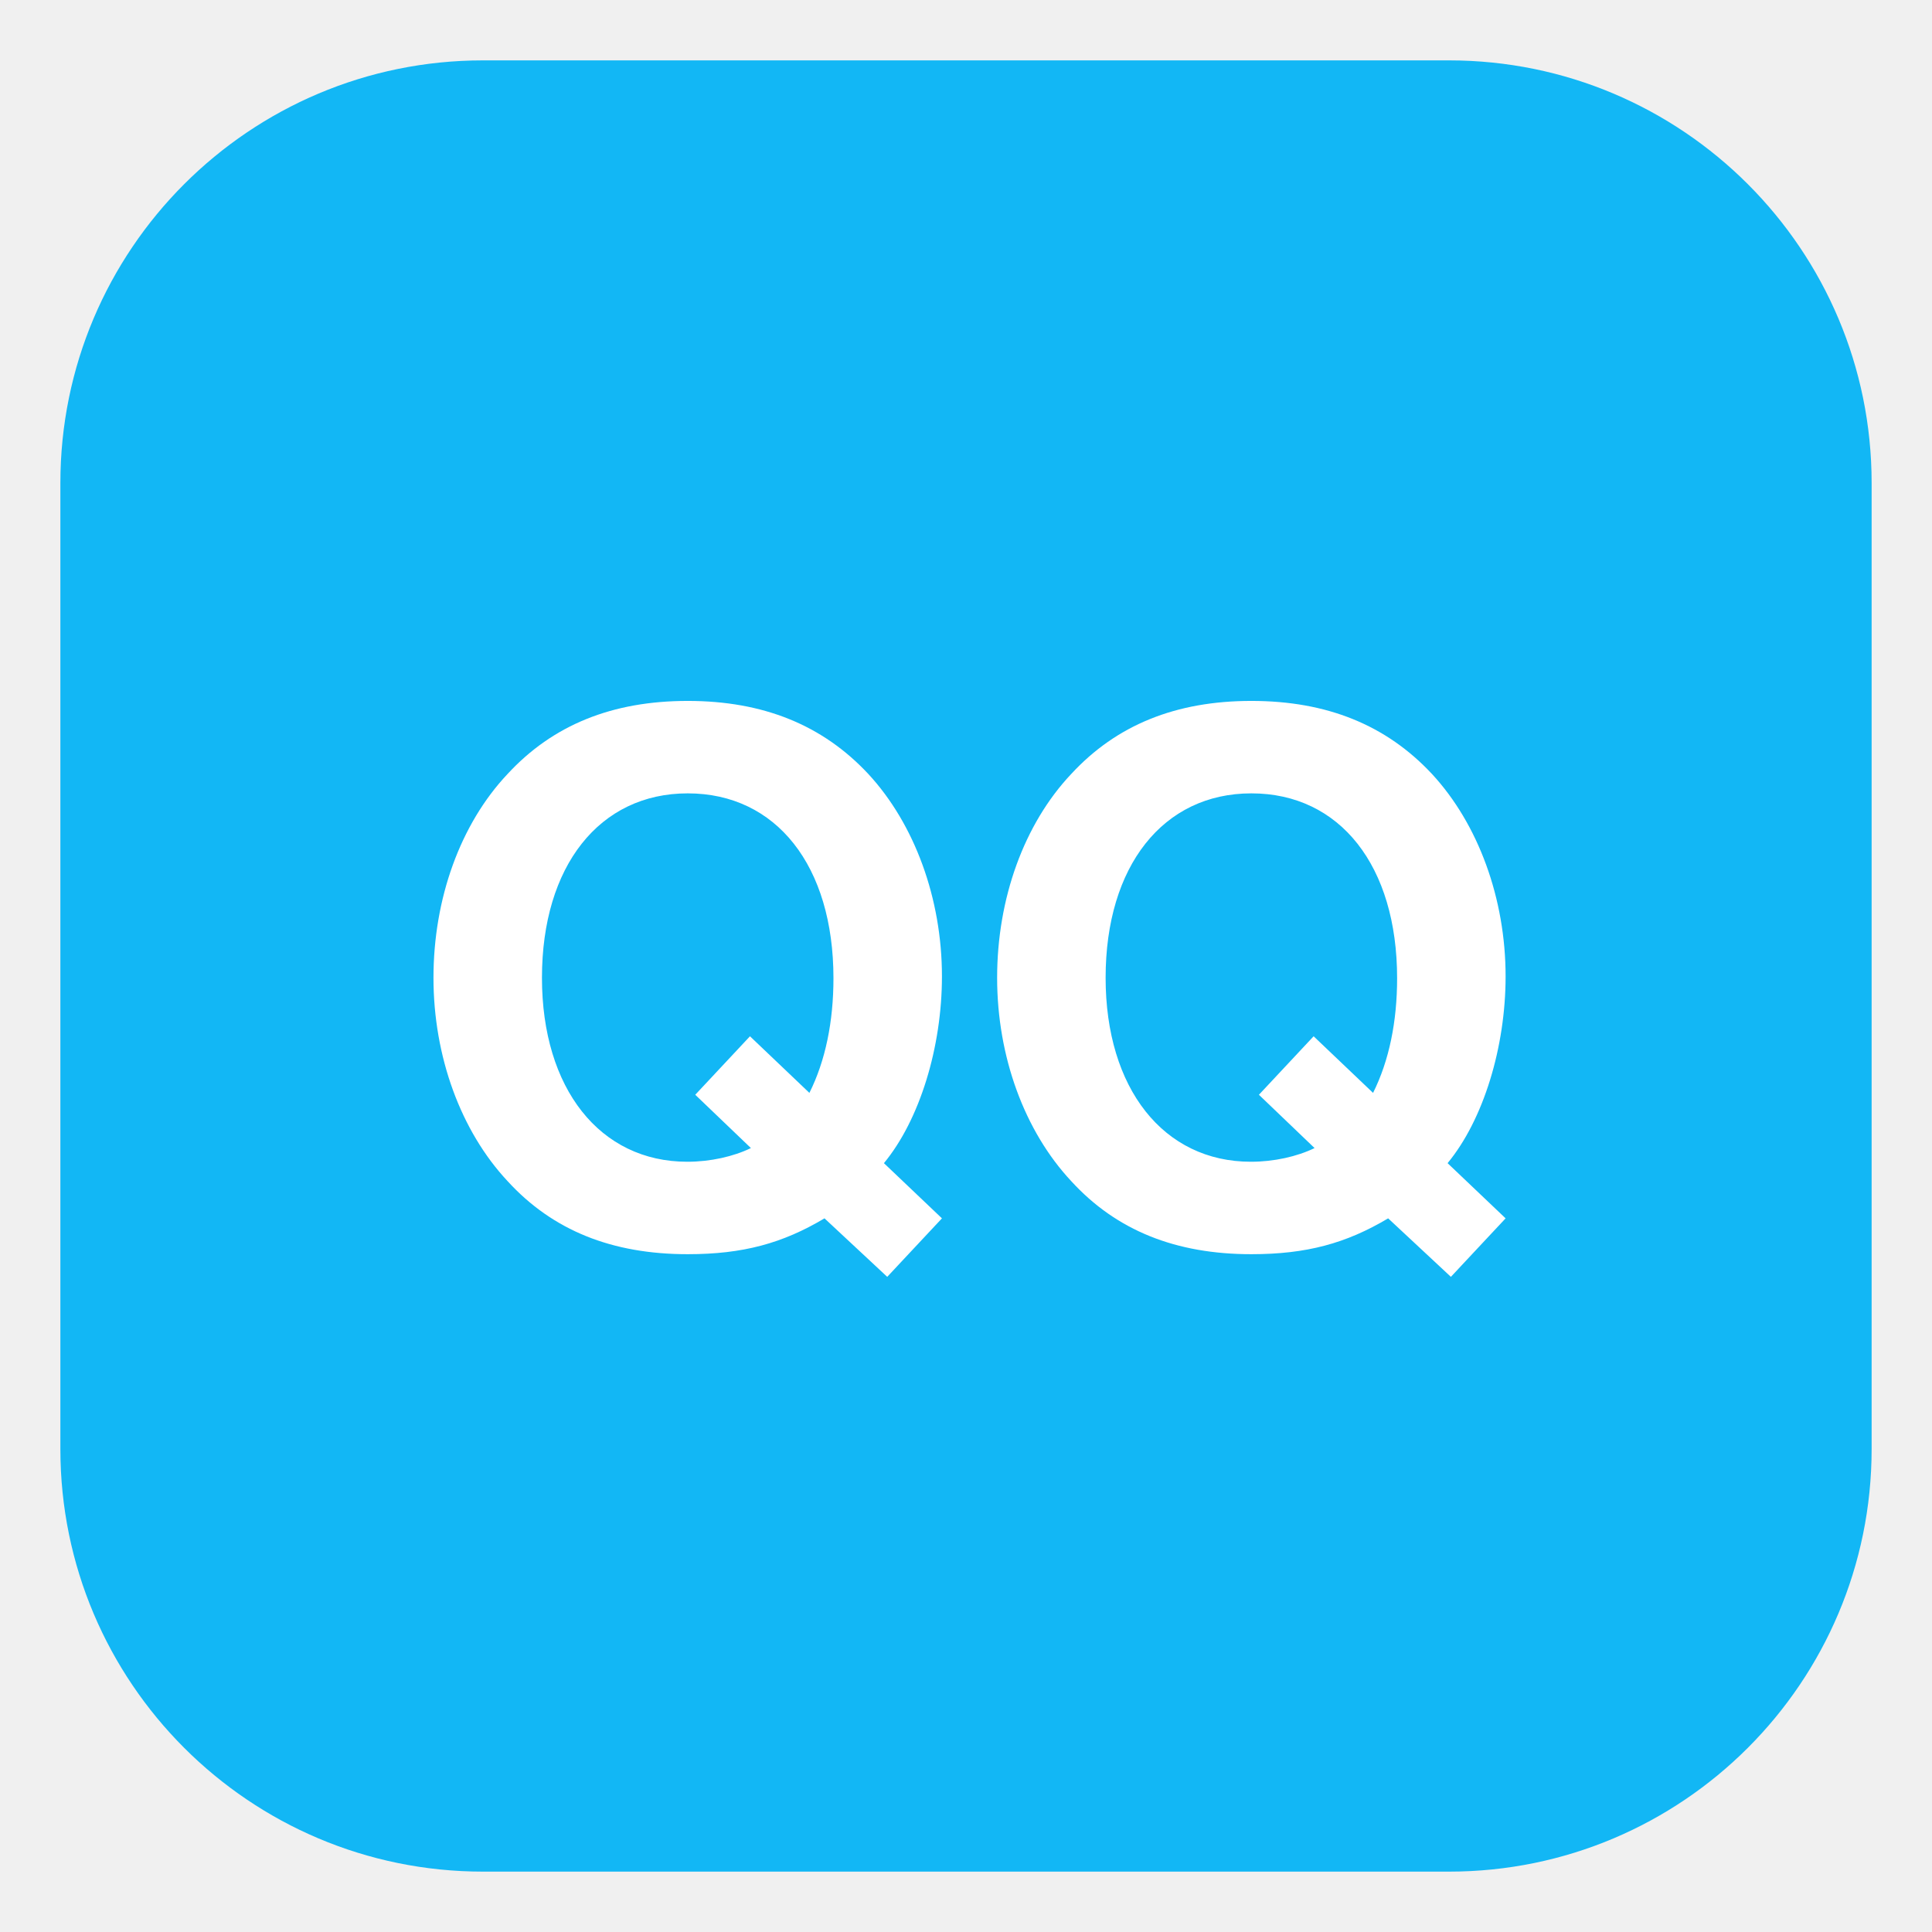
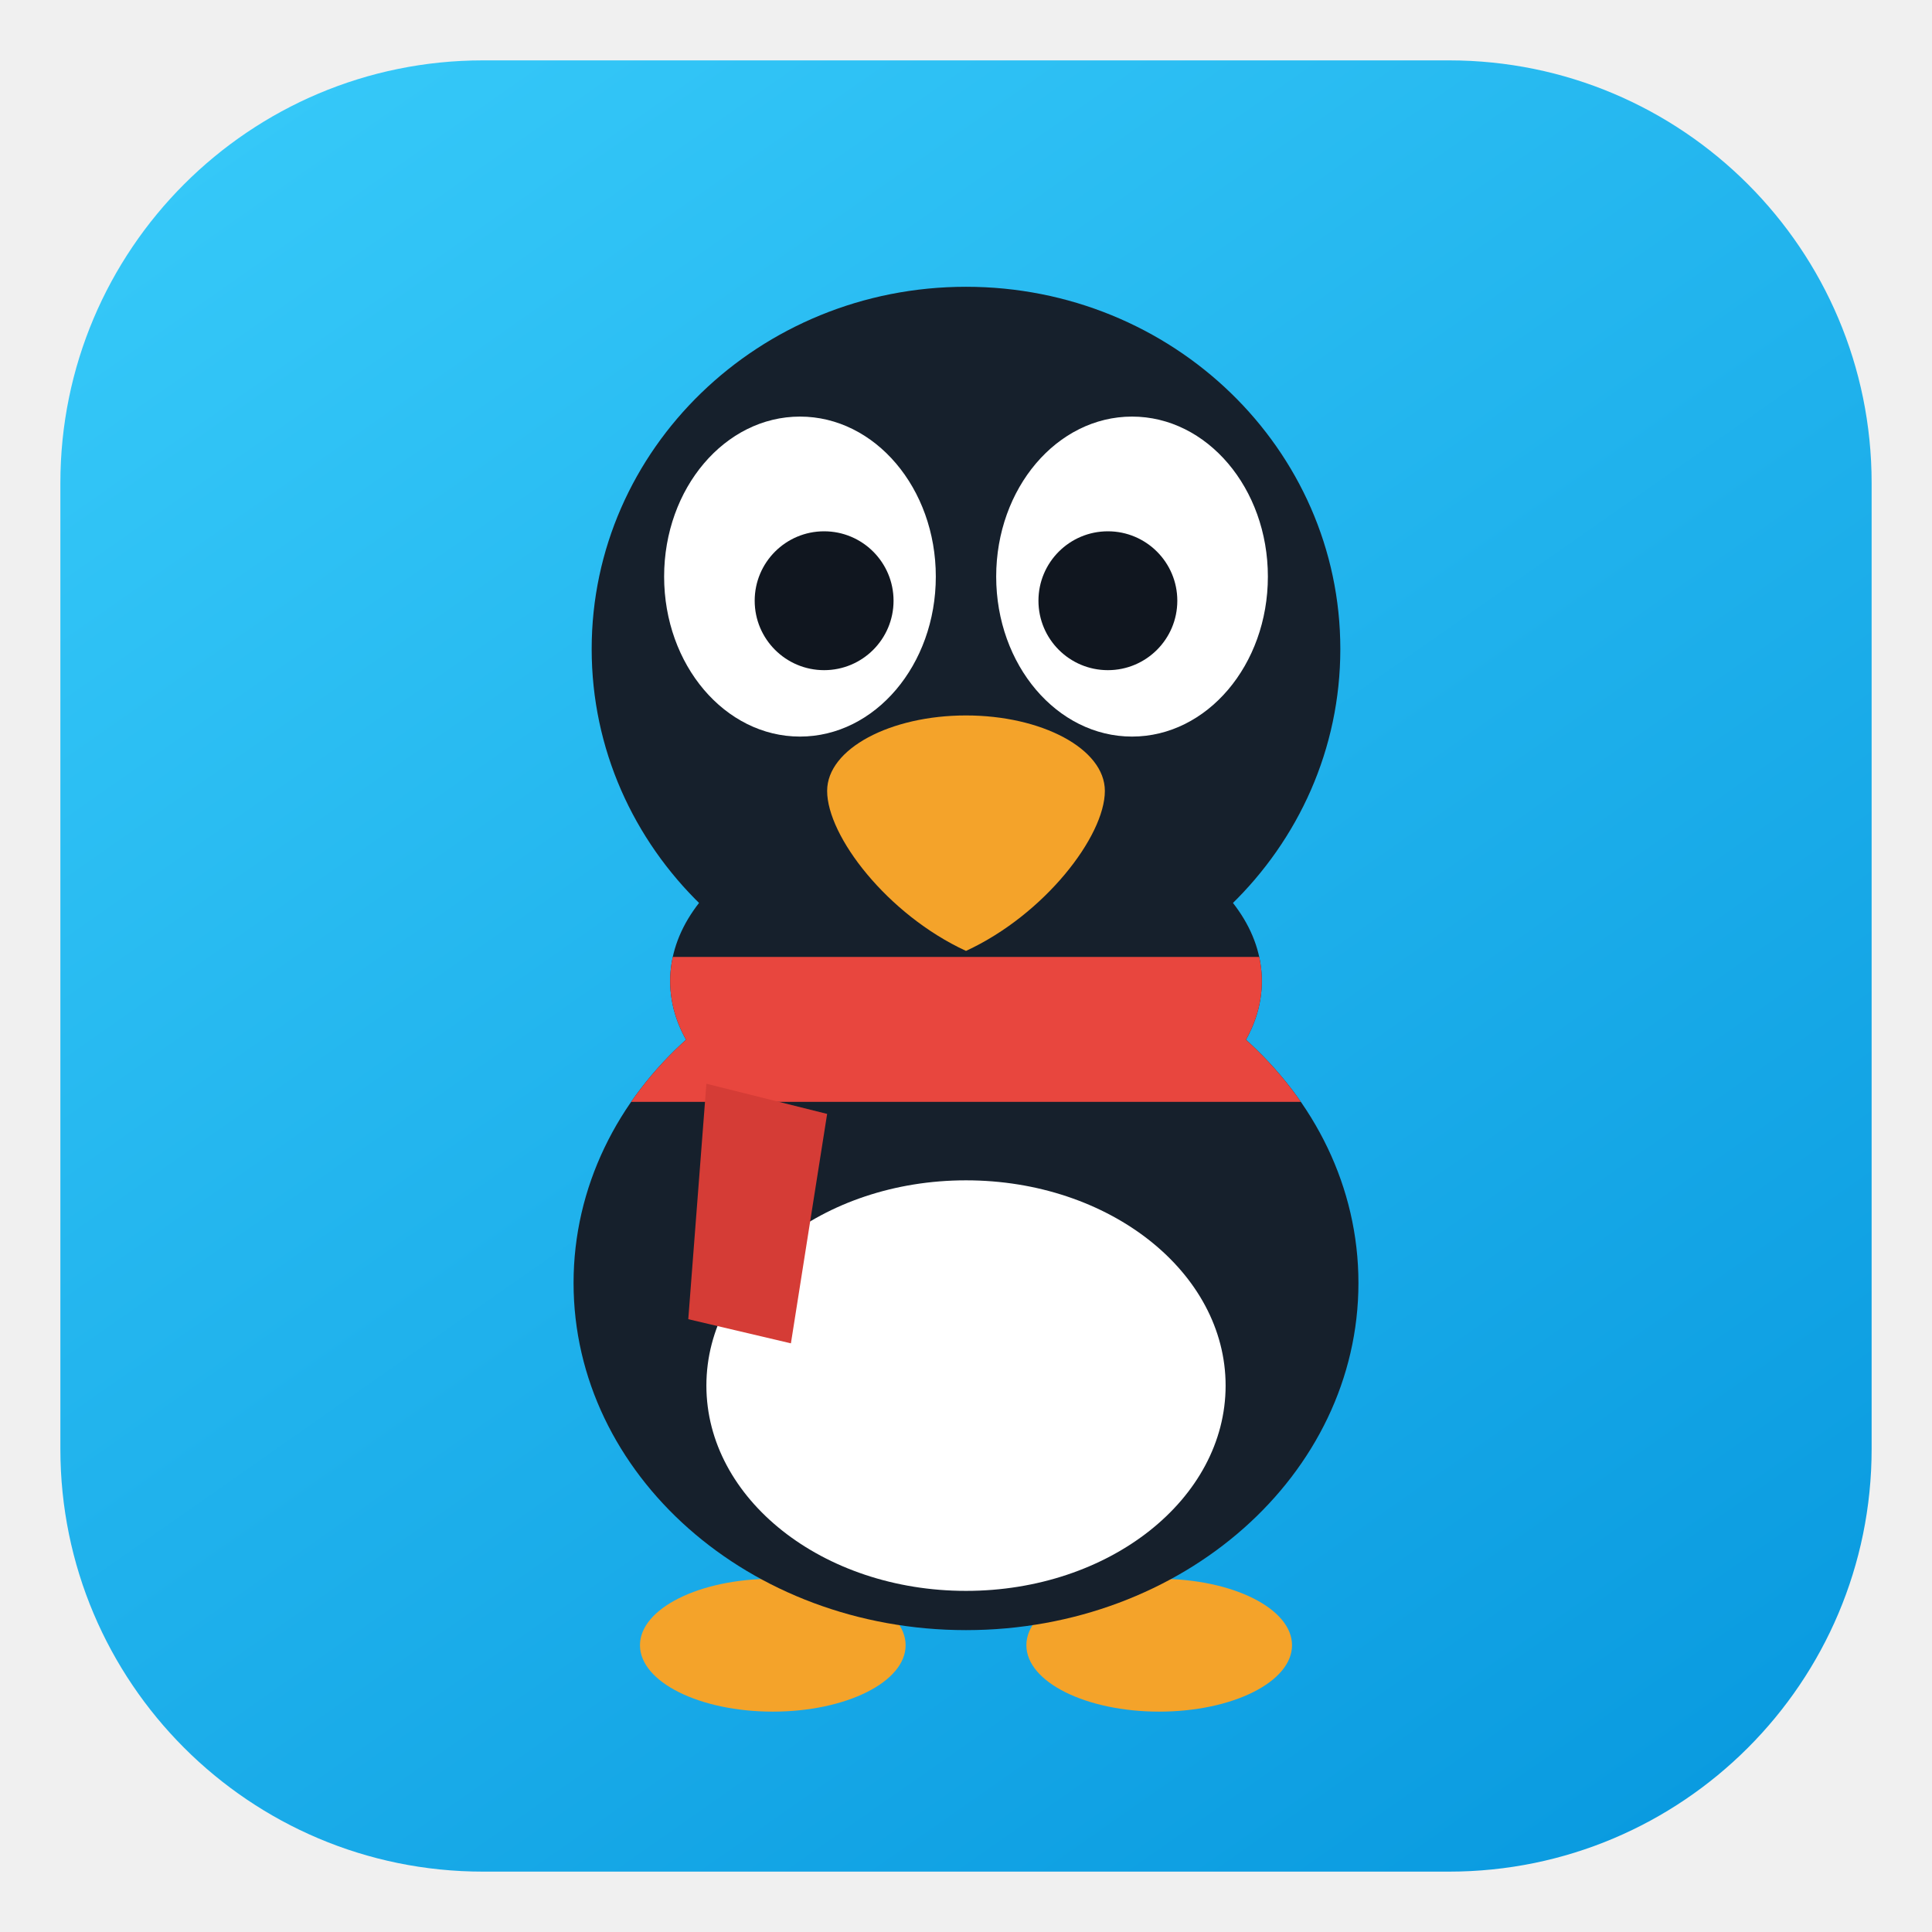
<svg xmlns="http://www.w3.org/2000/svg" viewBox="0 0 64 64" role="img" aria-label="QQ">
-   <rect x="2" y="2" width="60" height="60" rx="14" fill="#12B7F5" />
-   <text x="32" y="41" text-anchor="middle" font-family="Helvetica, Arial, sans-serif" font-size="24" font-weight="700" fill="#FFFFFF">QQ</text>
+   <defs>
+     <linearGradient id="qq-blue" x1="0.15" y1="0" x2="0.85" y2="1">
+       <stop offset="0" stop-color="#35C8F8" />
+       <stop offset="1" stop-color="#0A9BE0" />
+     </linearGradient>
+     <clipPath id="qq-body">
+       <ellipse cx="32" cy="22" rx="12.4" ry="12" />
+       <ellipse cx="32" cy="33" rx="9.8" ry="6" />
+       <ellipse cx="32" cy="43" rx="13" ry="11.5" />
+     </clipPath>
+   </defs>
+   <rect x="2" y="2" width="60" height="60" rx="14" fill="url(#qq-blue)" />
+   <g transform="translate(0,-0.5)">
+     <ellipse cx="25.6" cy="55" rx="4.4" ry="2.2" fill="#F4A32A" />
+     <ellipse cx="38.4" cy="55" rx="4.4" ry="2.2" fill="#F4A32A" />
+     <ellipse cx="32" cy="43" rx="13" ry="11.5" fill="#16202C" />
+     <ellipse cx="32" cy="33" rx="9.8" ry="6" fill="#16202C" />
+     <ellipse cx="32" cy="22" rx="12.4" ry="12" fill="#16202C" />
+     <ellipse cx="32" cy="46.4" rx="8.6" ry="6.8" fill="#FFFFFF" />
+     <g clip-path="url(#qq-body)">
+       <rect x="14" y="32.2" width="36" height="4.8" fill="#E8463E" />
+     </g>
+     <path d="M23.4 36.4l4 1-1.2 7.6-3.4-.8z" fill="#D53C36" />
+     <ellipse cx="26.5" cy="19.6" rx="4.5" ry="5.3" fill="#FFFFFF" />
+     <ellipse cx="37.5" cy="19.6" rx="4.5" ry="5.3" fill="#FFFFFF" />
+     <circle cx="27.3" cy="20.4" r="2.3" fill="#10161F" />
+     <circle cx="36.7" cy="20.4" r="2.3" fill="#10161F" />
+     <path d="M32 24.2c-2.5 0-4.6 1.1-4.6 2.5 0 1.5 2 4.1 4.6 5.3 2.6-1.2 4.6-3.8 4.6-5.3 0-1.4-2.1-2.5-4.6-2.5z" fill="#F4A32A" />
+   </g>
</svg>
